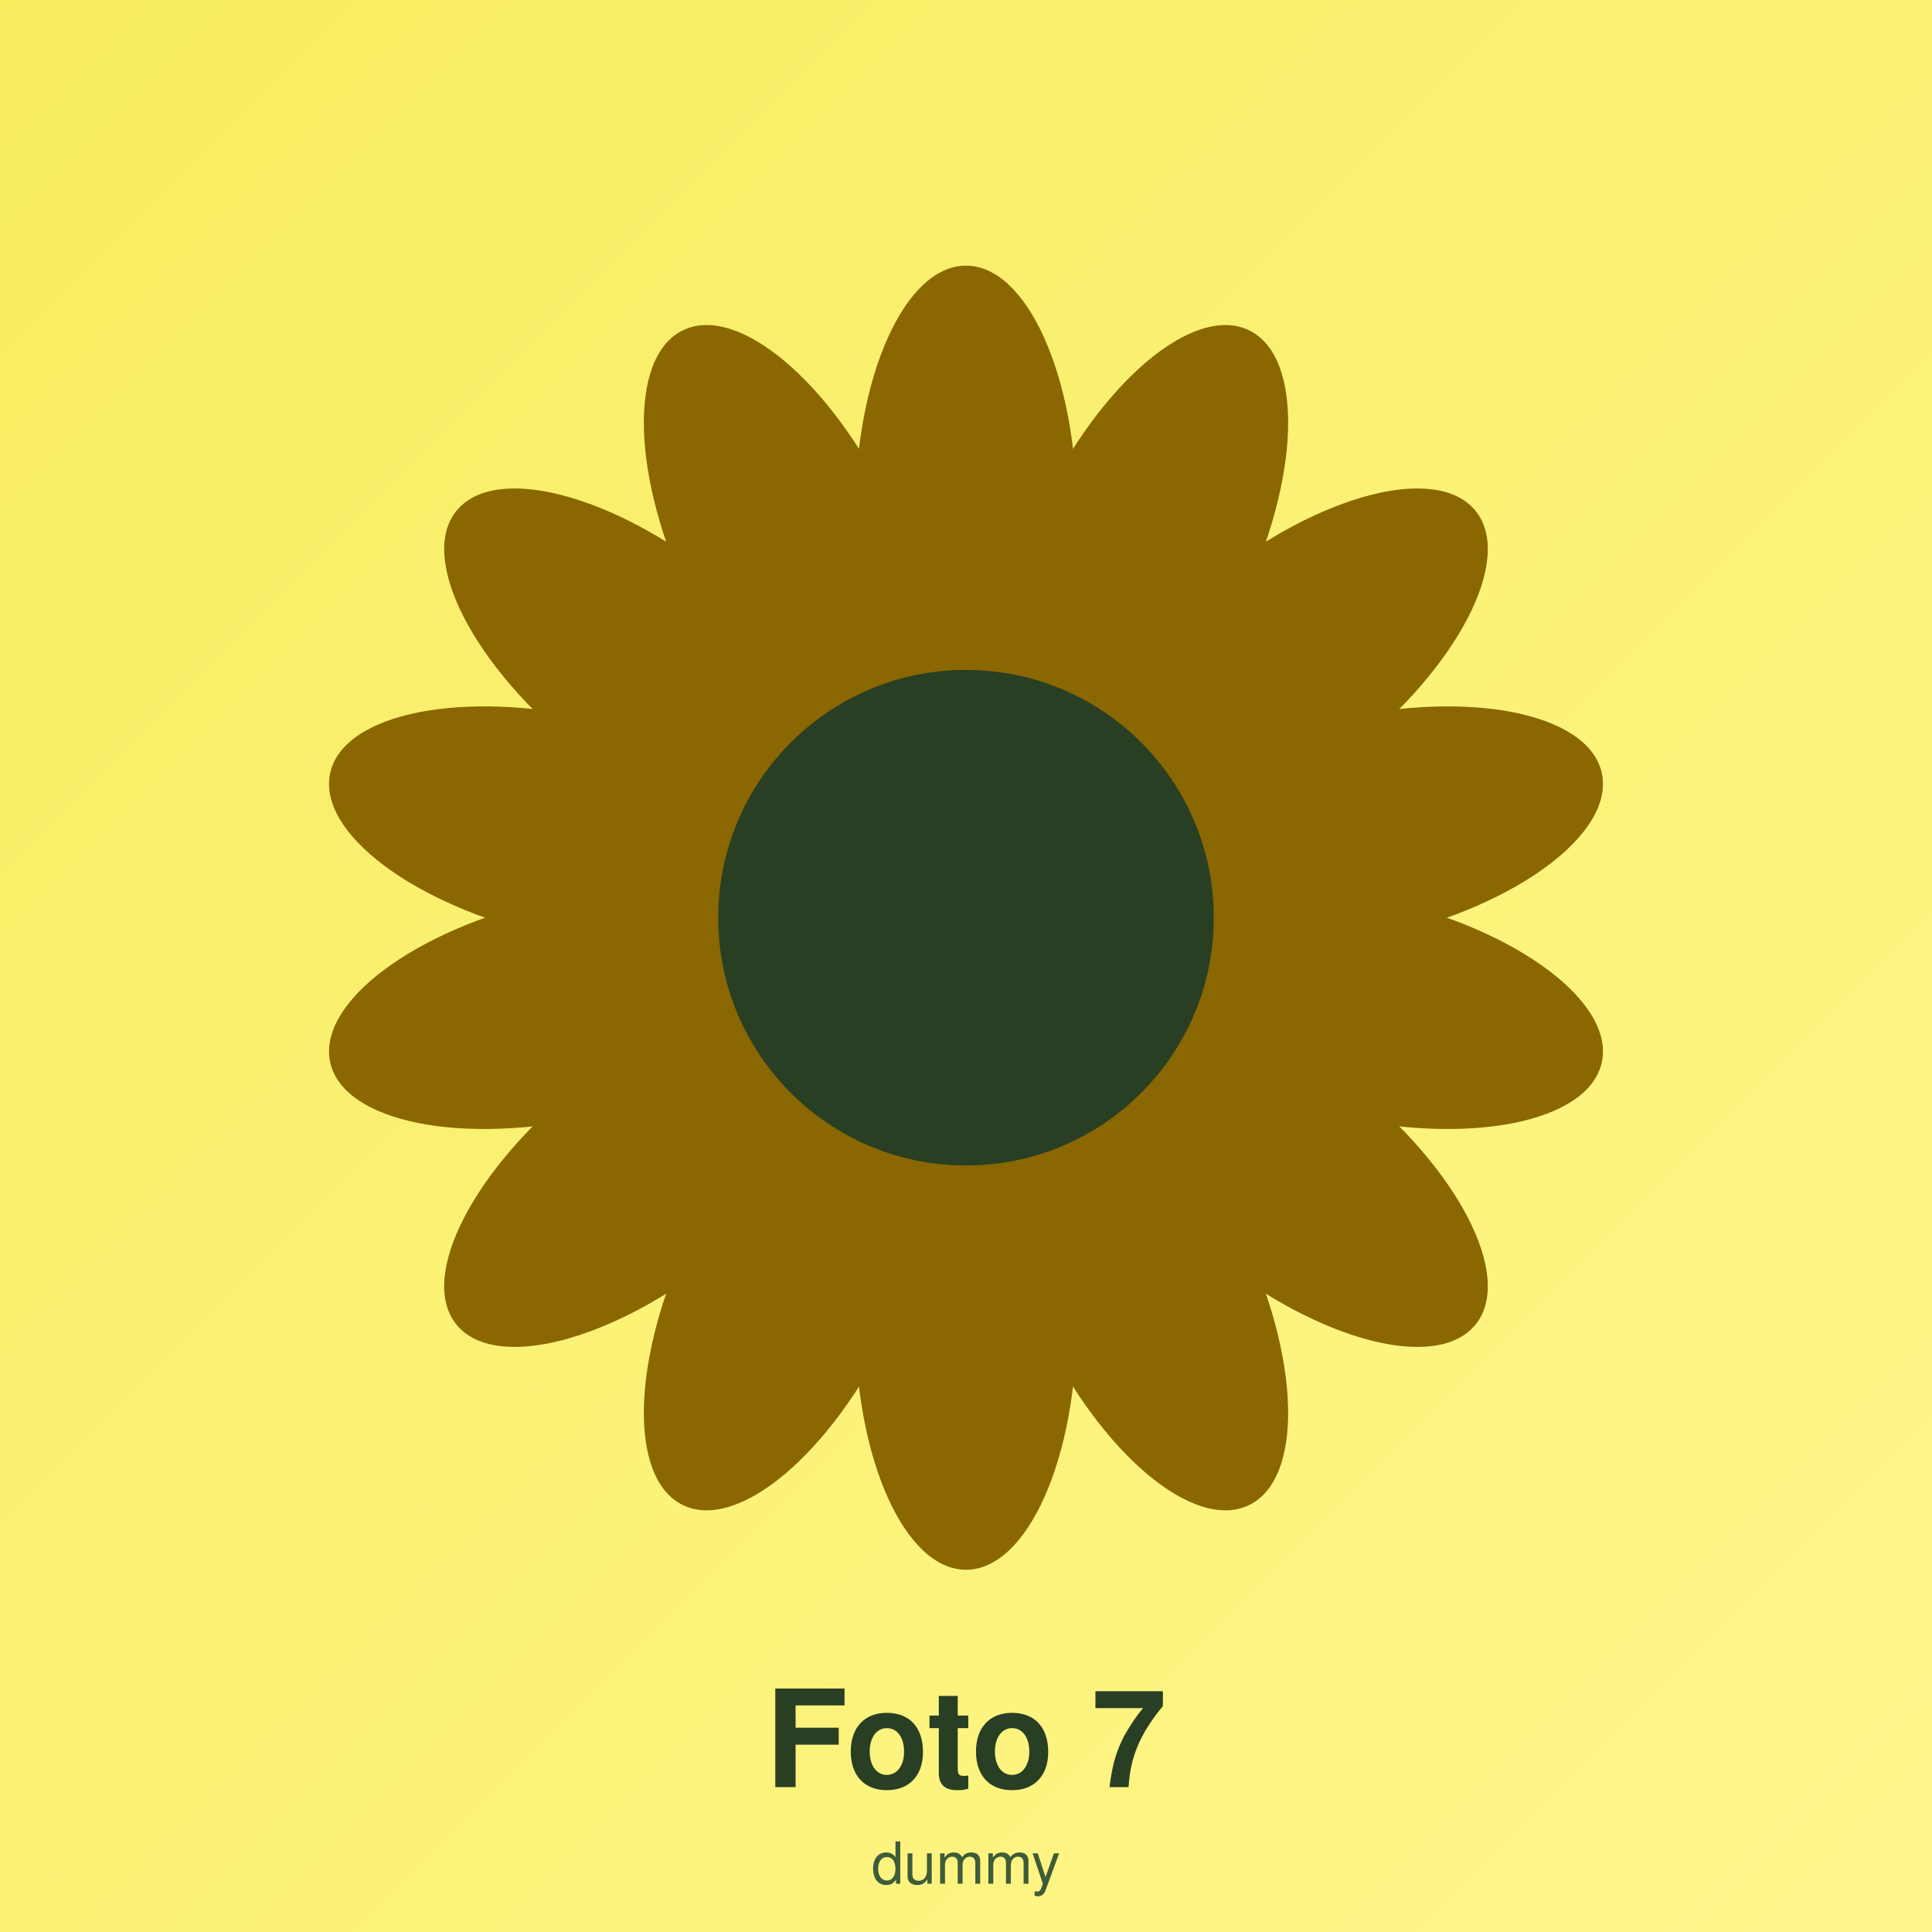
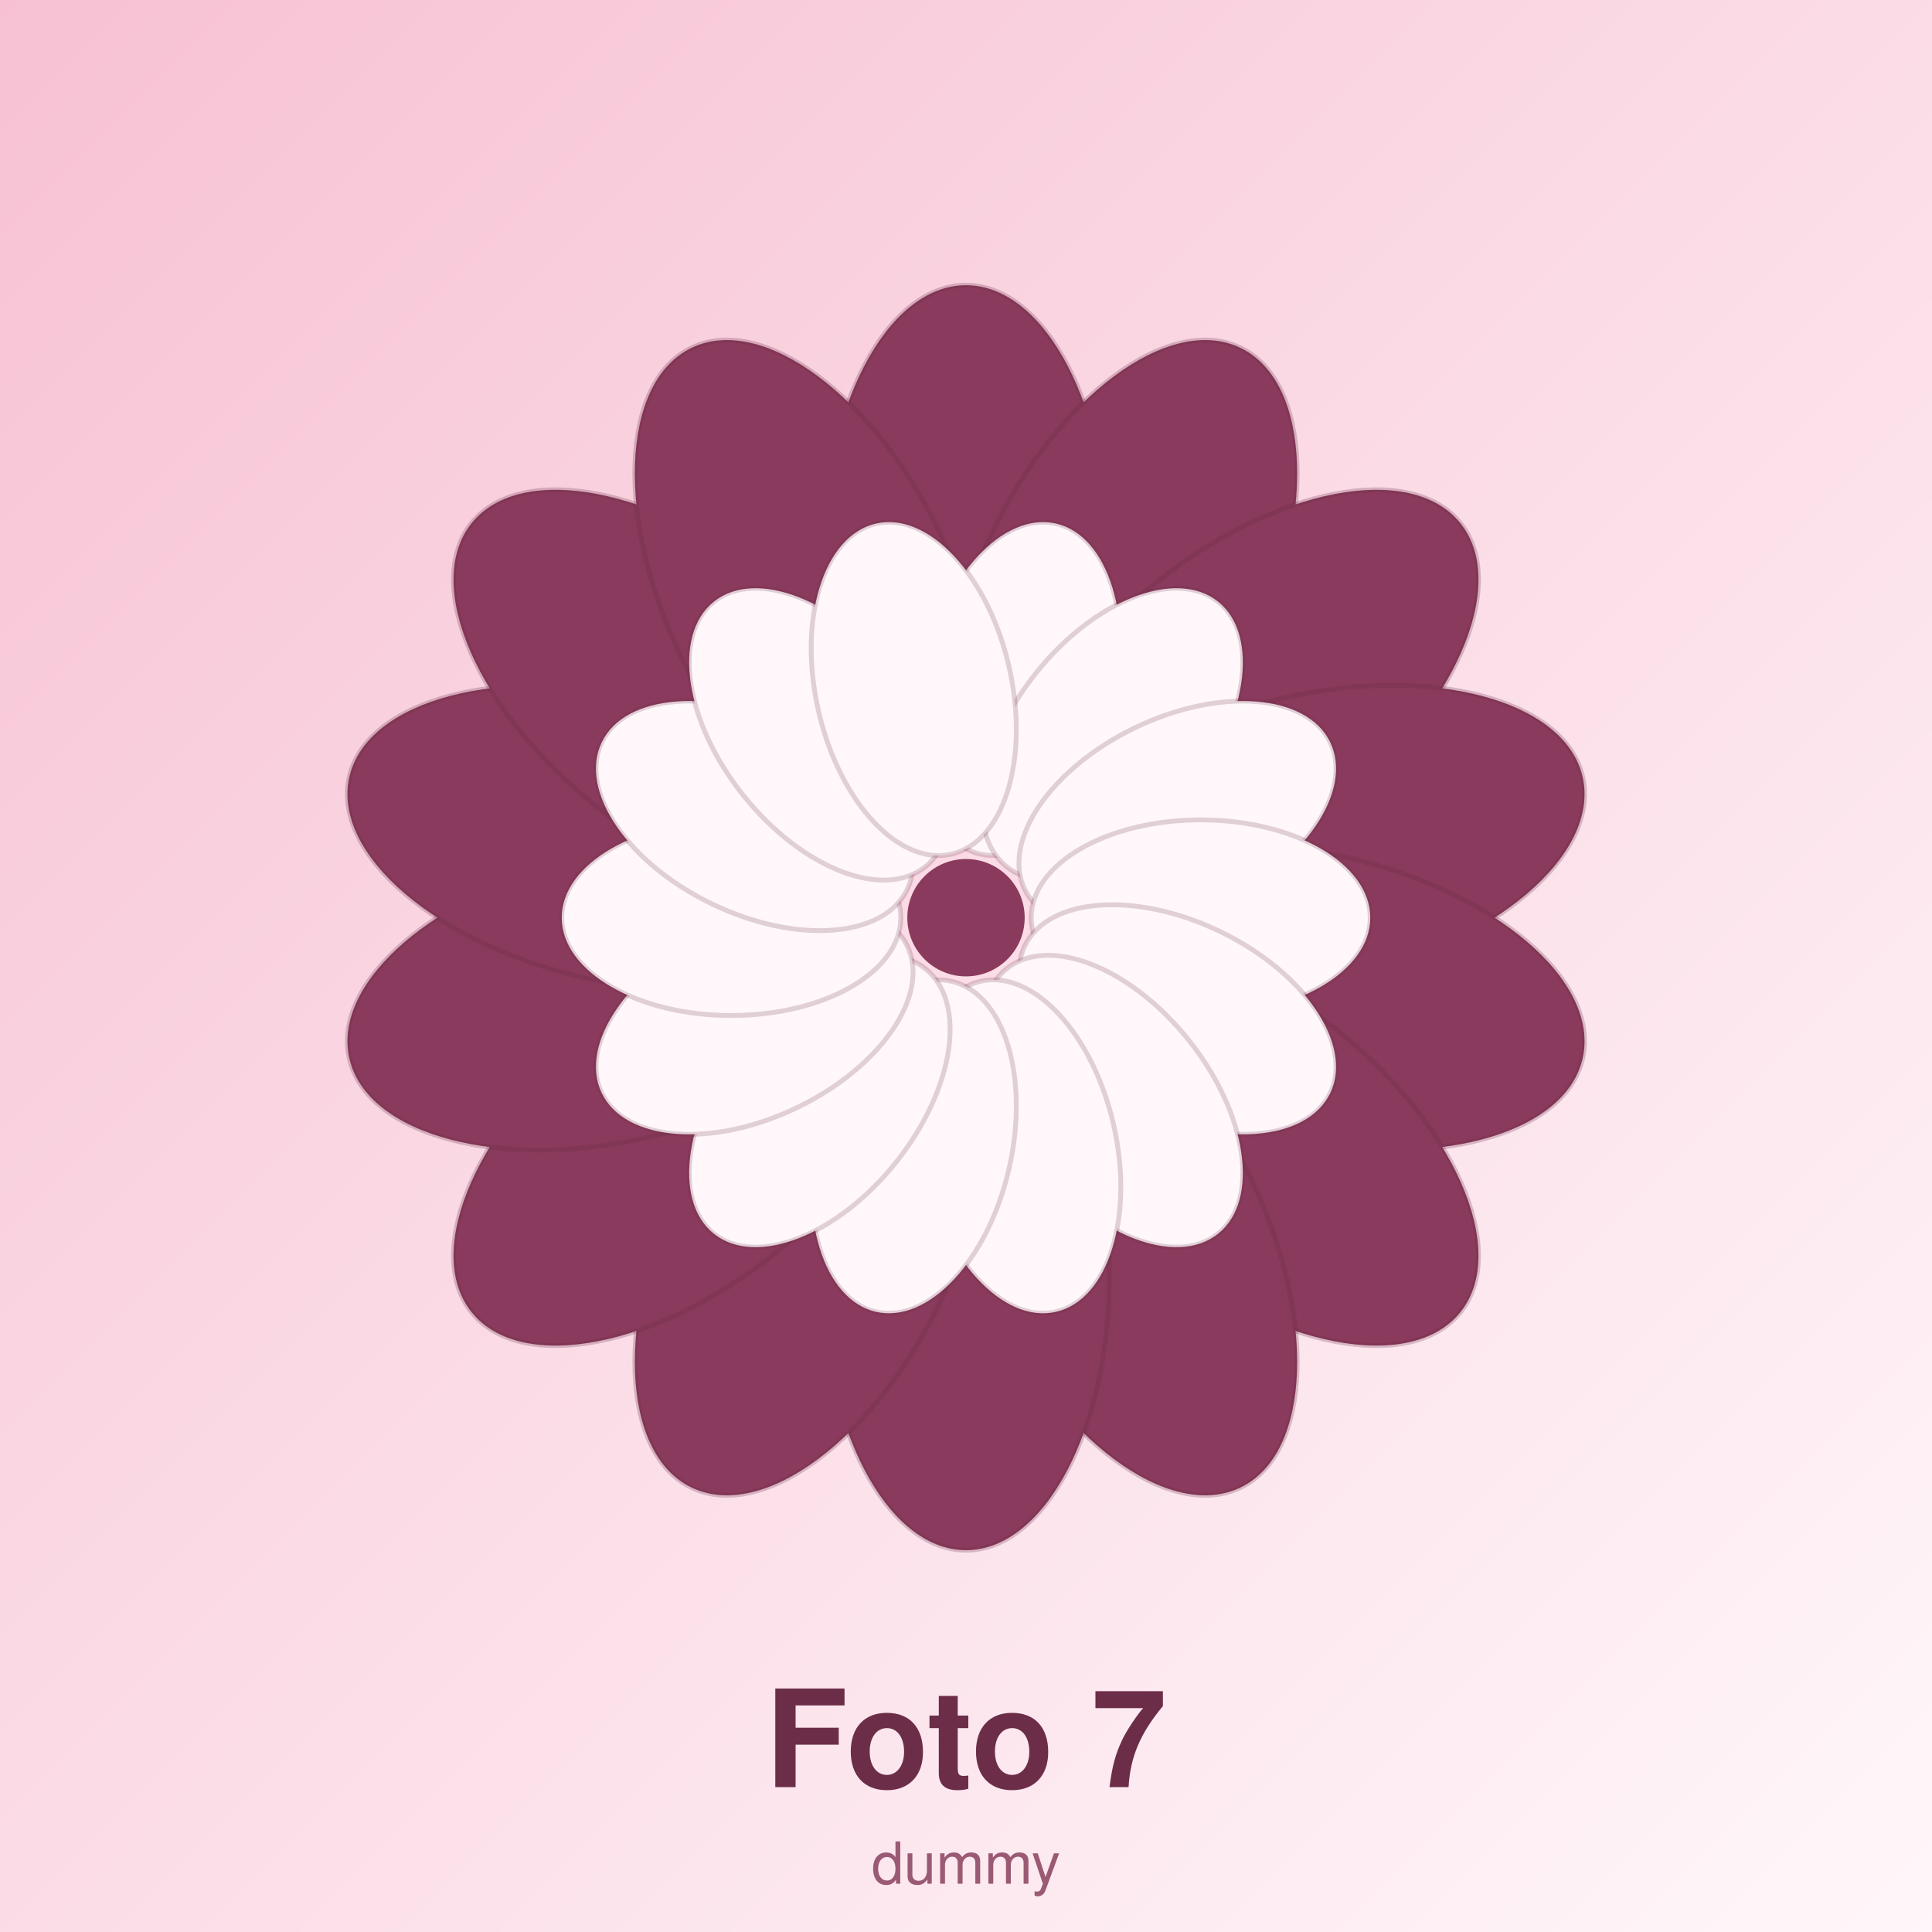
<svg xmlns="http://www.w3.org/2000/svg" width="800" height="800" viewBox="0 0 800 800">
  <defs>
    <linearGradient id="g" x1="0" y1="0" x2="1" y2="1">
-       <stop offset="0" stop-color="#f7ec5e" />
-       <stop offset="1" stop-color="#fff78d" />
+       <stop offset="0" stop-color="#f7c1d3" />
+       <stop offset="1" stop-color="#fff7fa" />
    </linearGradient>
  </defs>
  <rect width="800" height="800" fill="url(#g)" />
-   <ellipse cx="400" cy="212.6" rx="45.9" ry="102.6" fill="#8a6700" transform="rotate(0.0 400 380)" />
-   <ellipse cx="400" cy="212.6" rx="45.9" ry="102.6" fill="#8a6700" transform="rotate(25.71429 400 380)" />
-   <ellipse cx="400" cy="212.6" rx="45.9" ry="102.6" fill="#8a6700" transform="rotate(51.42857 400 380)" />
-   <ellipse cx="400" cy="212.6" rx="45.9" ry="102.6" fill="#8a6700" transform="rotate(77.14286 400 380)" />
-   <ellipse cx="400" cy="212.6" rx="45.9" ry="102.6" fill="#8a6700" transform="rotate(102.8571 400 380)" />
-   <ellipse cx="400" cy="212.6" rx="45.9" ry="102.6" fill="#8a6700" transform="rotate(128.5714 400 380)" />
-   <ellipse cx="400" cy="212.6" rx="45.9" ry="102.6" fill="#8a6700" transform="rotate(154.2857 400 380)" />
-   <ellipse cx="400" cy="212.6" rx="45.9" ry="102.6" fill="#8a6700" transform="rotate(180.0 400 380)" />
-   <ellipse cx="400" cy="212.6" rx="45.9" ry="102.6" fill="#8a6700" transform="rotate(205.7143 400 380)" />
-   <ellipse cx="400" cy="212.6" rx="45.9" ry="102.6" fill="#8a6700" transform="rotate(231.4286 400 380)" />
-   <ellipse cx="400" cy="212.6" rx="45.9" ry="102.6" fill="#8a6700" transform="rotate(257.1429 400 380)" />
-   <ellipse cx="400" cy="212.6" rx="45.9" ry="102.6" fill="#8a6700" transform="rotate(282.8571 400 380)" />
-   <ellipse cx="400" cy="212.6" rx="45.9" ry="102.6" fill="#8a6700" transform="rotate(308.5714 400 380)" />
-   <ellipse cx="400" cy="212.6" rx="45.9" ry="102.6" fill="#8a6700" transform="rotate(334.2857 400 380)" />
-   <circle cx="400" cy="380" r="102.6" fill="#283f24" />
-   <text x="400" y="740" font-family="Helvetica,Arial,sans-serif" font-size="56" font-weight="700" fill="#283f24" text-anchor="middle">Foto 7</text>
-   <text x="400" y="780" font-family="Helvetica,Arial,sans-serif" font-size="24" font-weight="500" fill="#3e5c38" text-anchor="middle">dummy</text>
+   <ellipse cx="400" cy="231.5" rx="59.4" ry="113.4" fill="#8a3a5c" stroke="#6b2d47" stroke-opacity=".25" stroke-width="2" transform="rotate(0.0 400 380)" />
+   <ellipse cx="400" cy="231.5" rx="59.4" ry="113.4" fill="#8a3a5c" stroke="#6b2d47" stroke-opacity=".25" stroke-width="2" transform="rotate(25.71429 400 380)" />
+   <ellipse cx="400" cy="231.5" rx="59.4" ry="113.4" fill="#8a3a5c" stroke="#6b2d47" stroke-opacity=".25" stroke-width="2" transform="rotate(51.42857 400 380)" />
+   <ellipse cx="400" cy="231.5" rx="59.4" ry="113.4" fill="#8a3a5c" stroke="#6b2d47" stroke-opacity=".25" stroke-width="2" transform="rotate(77.14286 400 380)" />
+   <ellipse cx="400" cy="231.5" rx="59.4" ry="113.4" fill="#8a3a5c" stroke="#6b2d47" stroke-opacity=".25" stroke-width="2" transform="rotate(102.8571 400 380)" />
+   <ellipse cx="400" cy="231.5" rx="59.4" ry="113.4" fill="#8a3a5c" stroke="#6b2d47" stroke-opacity=".25" stroke-width="2" transform="rotate(128.5714 400 380)" />
+   <ellipse cx="400" cy="231.5" rx="59.4" ry="113.4" fill="#8a3a5c" stroke="#6b2d47" stroke-opacity=".25" stroke-width="2" transform="rotate(154.2857 400 380)" />
+   <ellipse cx="400" cy="231.5" rx="59.4" ry="113.4" fill="#8a3a5c" stroke="#6b2d47" stroke-opacity=".25" stroke-width="2" transform="rotate(180.0 400 380)" />
+   <ellipse cx="400" cy="231.5" rx="59.4" ry="113.4" fill="#8a3a5c" stroke="#6b2d47" stroke-opacity=".25" stroke-width="2" transform="rotate(205.7143 400 380)" />
+   <ellipse cx="400" cy="231.5" rx="59.4" ry="113.4" fill="#8a3a5c" stroke="#6b2d47" stroke-opacity=".25" stroke-width="2" transform="rotate(231.4286 400 380)" />
+   <ellipse cx="400" cy="231.5" rx="59.4" ry="113.4" fill="#8a3a5c" stroke="#6b2d47" stroke-opacity=".25" stroke-width="2" transform="rotate(257.1429 400 380)" />
+   <ellipse cx="400" cy="231.5" rx="59.4" ry="113.4" fill="#8a3a5c" stroke="#6b2d47" stroke-opacity=".25" stroke-width="2" transform="rotate(282.8571 400 380)" />
+   <ellipse cx="400" cy="231.5" rx="59.4" ry="113.4" fill="#8a3a5c" stroke="#6b2d47" stroke-opacity=".25" stroke-width="2" transform="rotate(308.5714 400 380)" />
+   <ellipse cx="400" cy="231.5" rx="59.4" ry="113.4" fill="#8a3a5c" stroke="#6b2d47" stroke-opacity=".25" stroke-width="2" transform="rotate(334.2857 400 380)" />
+   <ellipse cx="400" cy="282.8" rx="40.5" ry="70.2" fill="#fff7fa" stroke="#6b2d47" stroke-opacity=".2" stroke-width="2" transform="rotate(12.85714 400 380)" />
+   <ellipse cx="400" cy="282.8" rx="40.5" ry="70.2" fill="#fff7fa" stroke="#6b2d47" stroke-opacity=".2" stroke-width="2" transform="rotate(38.57143 400 380)" />
+   <ellipse cx="400" cy="282.8" rx="40.5" ry="70.2" fill="#fff7fa" stroke="#6b2d47" stroke-opacity=".2" stroke-width="2" transform="rotate(64.28571 400 380)" />
+   <ellipse cx="400" cy="282.8" rx="40.5" ry="70.2" fill="#fff7fa" stroke="#6b2d47" stroke-opacity=".2" stroke-width="2" transform="rotate(90.0 400 380)" />
+   <ellipse cx="400" cy="282.8" rx="40.5" ry="70.2" fill="#fff7fa" stroke="#6b2d47" stroke-opacity=".2" stroke-width="2" transform="rotate(115.7143 400 380)" />
+   <ellipse cx="400" cy="282.8" rx="40.5" ry="70.2" fill="#fff7fa" stroke="#6b2d47" stroke-opacity=".2" stroke-width="2" transform="rotate(141.4286 400 380)" />
+   <ellipse cx="400" cy="282.8" rx="40.5" ry="70.2" fill="#fff7fa" stroke="#6b2d47" stroke-opacity=".2" stroke-width="2" transform="rotate(167.1429 400 380)" />
+   <ellipse cx="400" cy="282.8" rx="40.5" ry="70.2" fill="#fff7fa" stroke="#6b2d47" stroke-opacity=".2" stroke-width="2" transform="rotate(192.8571 400 380)" />
+   <ellipse cx="400" cy="282.8" rx="40.5" ry="70.2" fill="#fff7fa" stroke="#6b2d47" stroke-opacity=".2" stroke-width="2" transform="rotate(218.5714 400 380)" />
+   <ellipse cx="400" cy="282.8" rx="40.5" ry="70.2" fill="#fff7fa" stroke="#6b2d47" stroke-opacity=".2" stroke-width="2" transform="rotate(244.2857 400 380)" />
+   <ellipse cx="400" cy="282.8" rx="40.5" ry="70.2" fill="#fff7fa" stroke="#6b2d47" stroke-opacity=".2" stroke-width="2" transform="rotate(270.0 400 380)" />
+   <ellipse cx="400" cy="282.8" rx="40.5" ry="70.2" fill="#fff7fa" stroke="#6b2d47" stroke-opacity=".2" stroke-width="2" transform="rotate(295.7143 400 380)" />
+   <ellipse cx="400" cy="282.8" rx="40.5" ry="70.2" fill="#fff7fa" stroke="#6b2d47" stroke-opacity=".2" stroke-width="2" transform="rotate(321.4286 400 380)" />
+   <ellipse cx="400" cy="282.8" rx="40.5" ry="70.2" fill="#fff7fa" stroke="#6b2d47" stroke-opacity=".2" stroke-width="2" transform="rotate(347.1429 400 380)" />
+   <circle cx="400" cy="380" r="24.3" fill="#8a3a5c" />
+   <text x="400" y="740" font-family="Helvetica,Arial,sans-serif" font-size="56" font-weight="700" fill="#6b2d47" text-anchor="middle">Foto 7</text>
+   <text x="400" y="780" font-family="Helvetica,Arial,sans-serif" font-size="24" font-weight="500" fill="#9a5a73" text-anchor="middle">dummy</text>
</svg>
